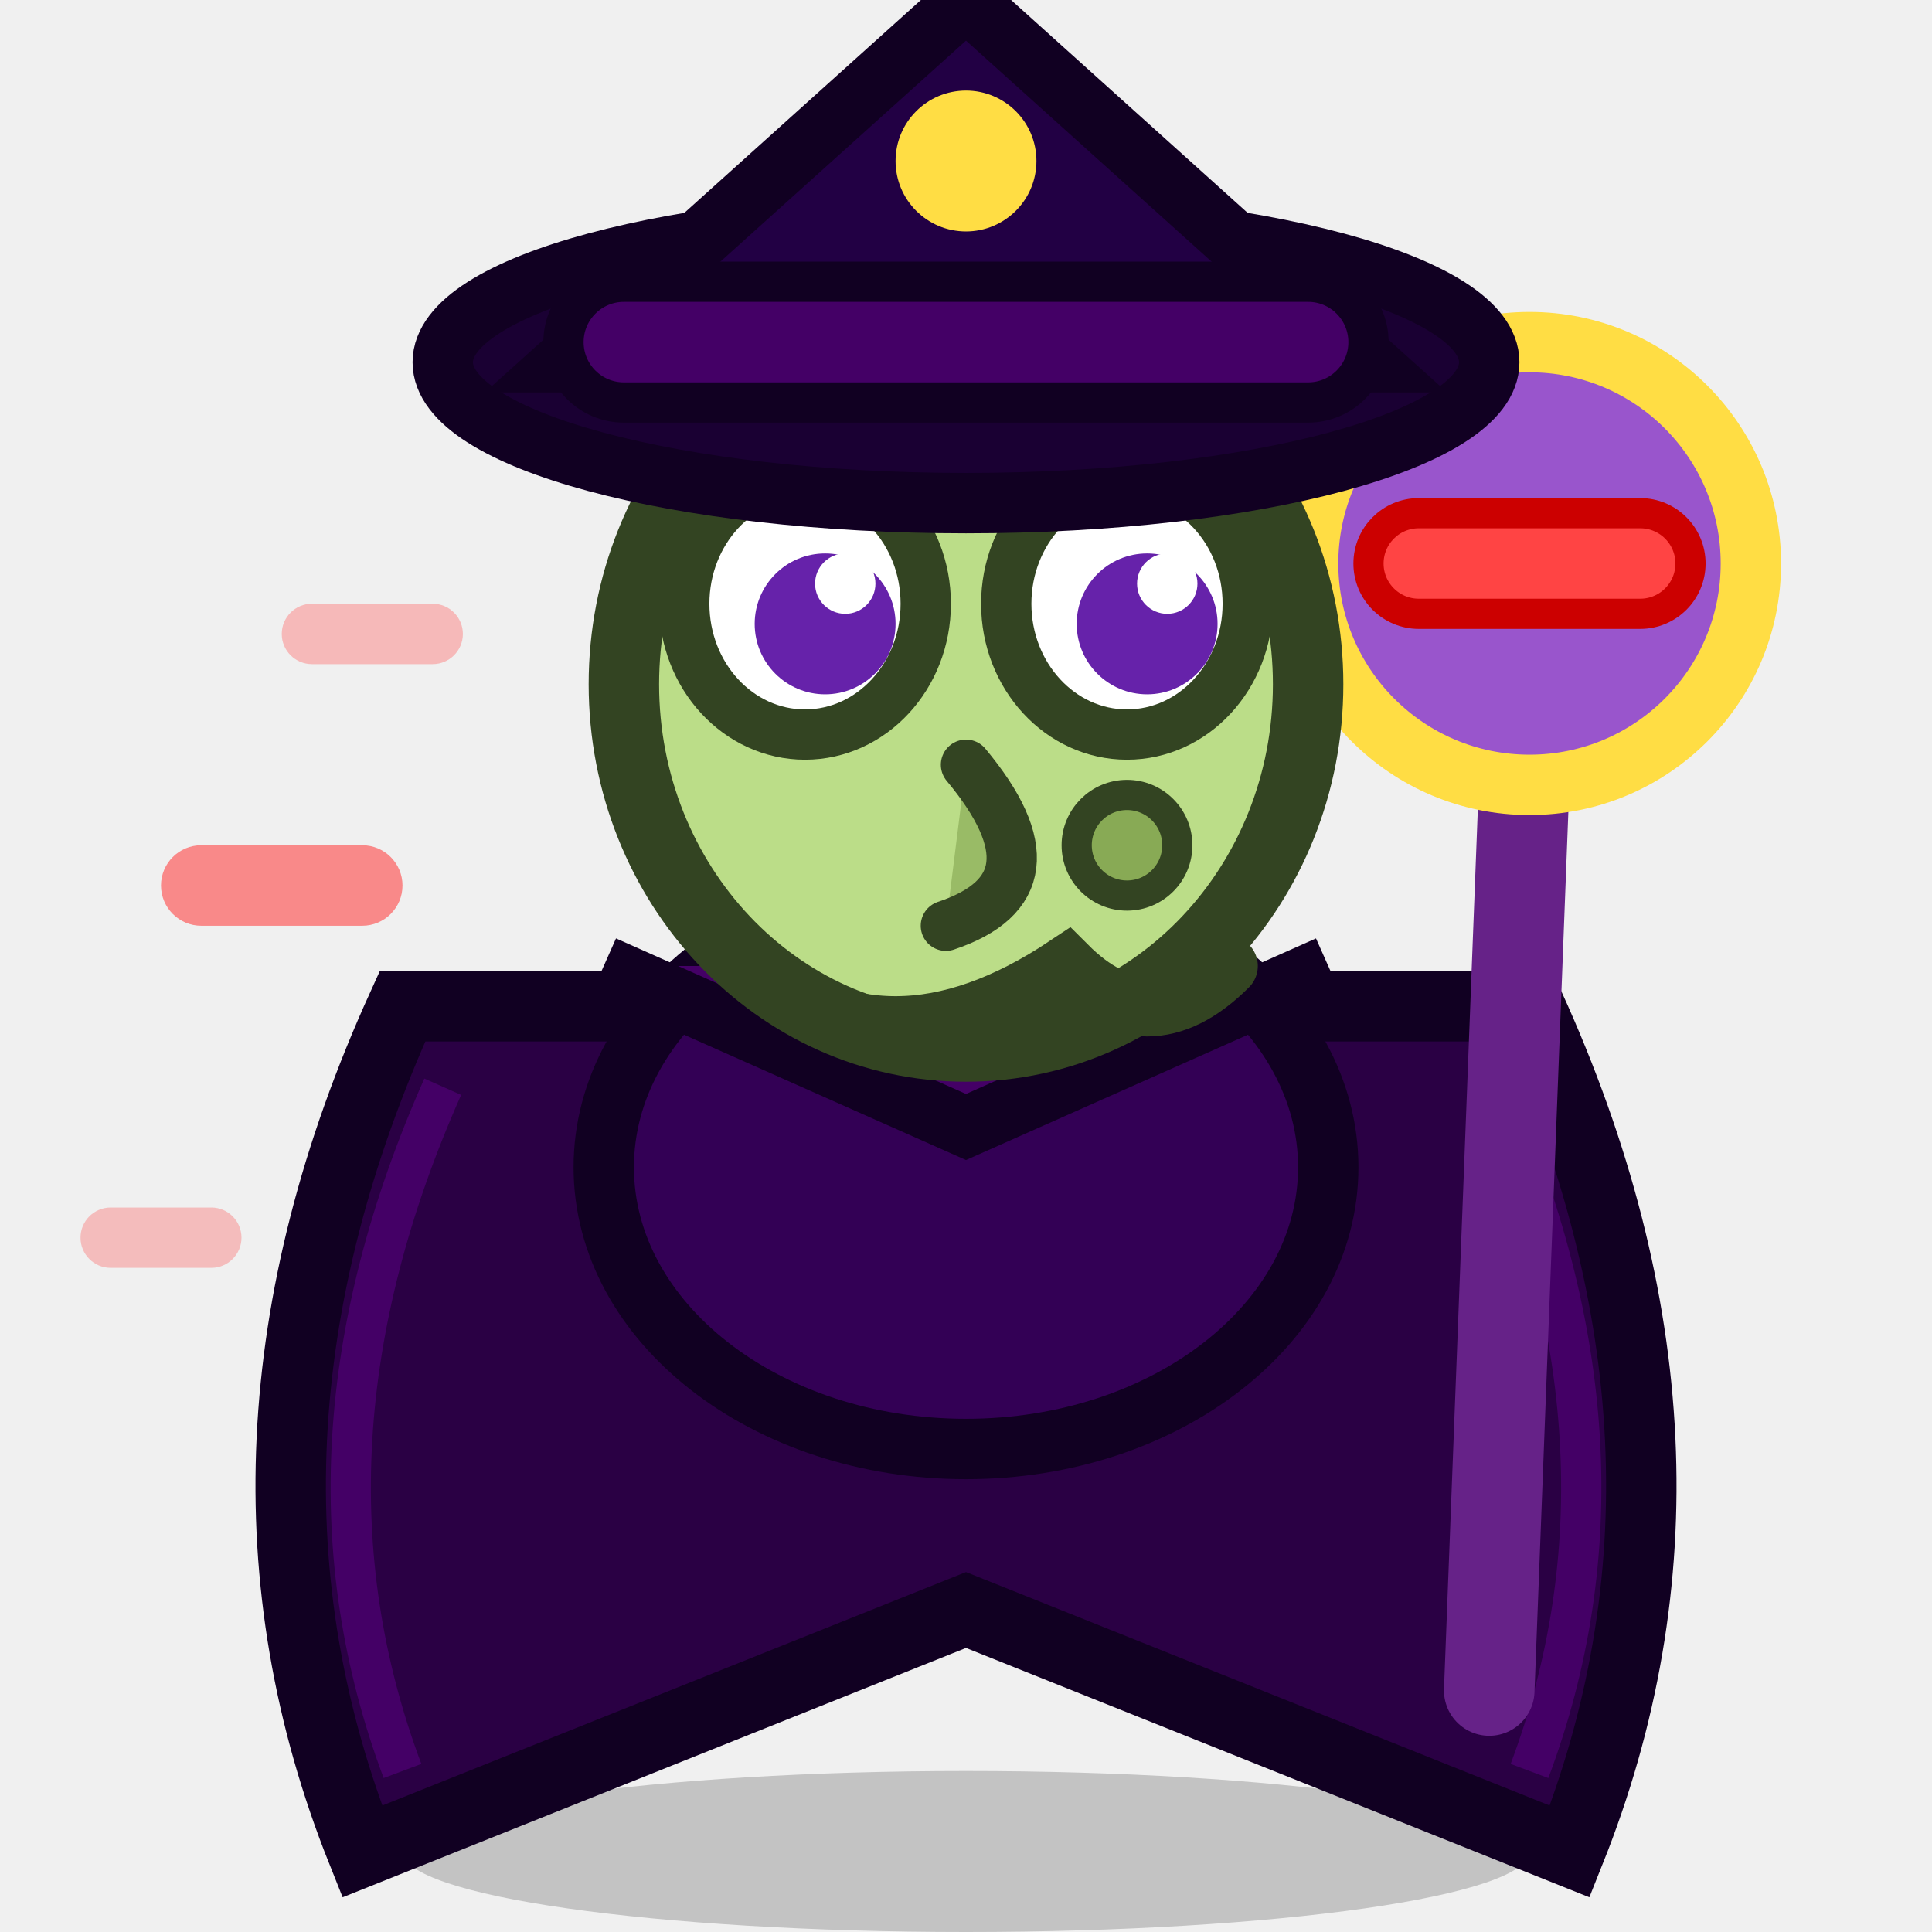
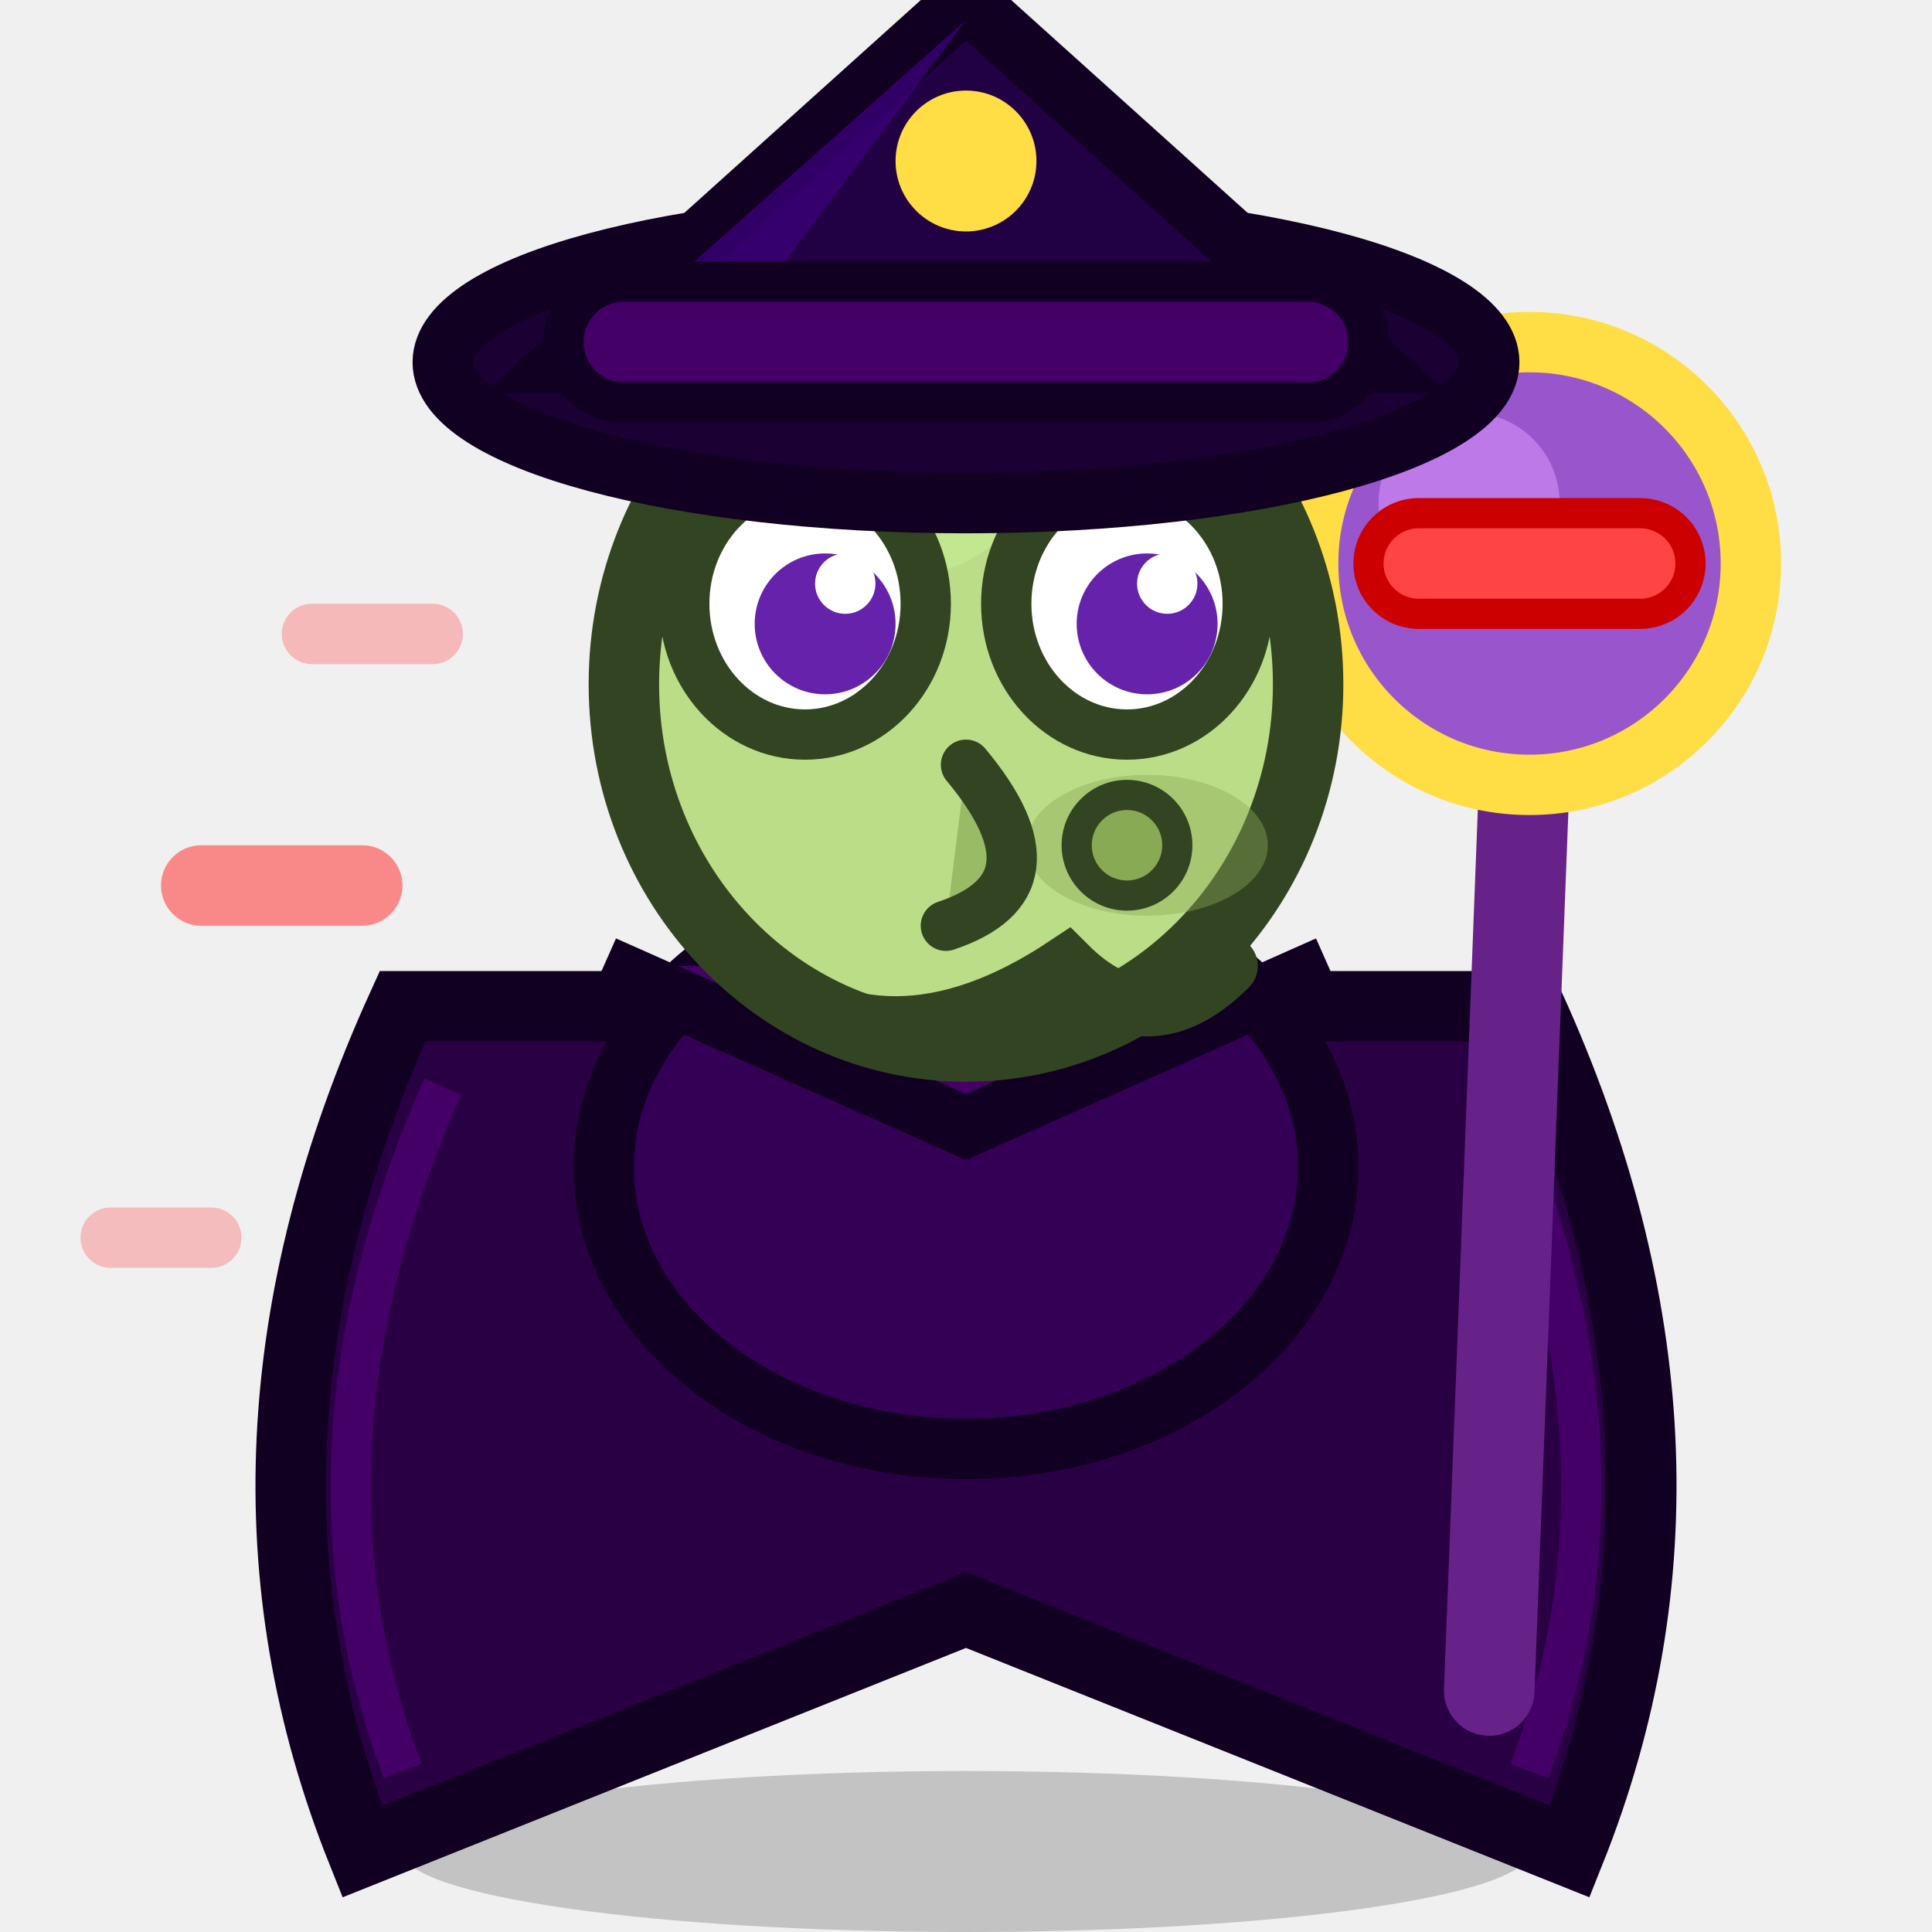
<svg xmlns="http://www.w3.org/2000/svg" viewBox="0 0 96 96">
  <ellipse cx="48" cy="92" rx="28" ry="4" fill="#00000030" />
  <path d="M20,50 Q10,72 18,92 L48,80 L78,92 Q86,72 76,50 Z" fill="#2A0044" stroke="#110022" stroke-width="3.5" />
  <path d="M22,54 Q14,72 20,88" fill="none" stroke="#440066" stroke-width="2" />
  <path d="M74,54 Q82,72 76,88" fill="none" stroke="#440066" stroke-width="2" />
  <ellipse cx="48" cy="58" rx="18" ry="14" fill="#330055" stroke="#110022" stroke-width="3" />
  <path d="M30,48 L48,56 L66,48" fill="#440066" stroke="#110022" stroke-width="3" />
  <line x1="74" y1="84" x2="76" y2="32" stroke="#662288" stroke-width="4.5" stroke-linecap="round" />
  <circle cx="76" cy="28" r="11" fill="#9955CC" stroke="#FFDD44" stroke-width="3" />
+   <circle cx="73" cy="25" r="4.5" fill="#DD99FF" opacity="0.52" />
  <rect x="68" y="25.5" width="16" height="5" rx="2.5" fill="#FF4444" stroke="#CC0000" stroke-width="1.5" />
  <ellipse cx="48" cy="34" rx="17" ry="18" fill="#BBDD88" stroke="#334422" stroke-width="3.5" />
+   <ellipse cx="43" cy="24" rx="8" ry="5" fill="#CCEE99" opacity="0.52" />
+   <ellipse cx="57" cy="42" rx="6" ry="3.5" fill="#8AAA55" opacity="0.42" />
  <ellipse cx="40" cy="30" rx="6" ry="6.5" fill="white" stroke="#334422" stroke-width="2.5" />
  <ellipse cx="56" cy="30" rx="6" ry="6.5" fill="white" stroke="#334422" stroke-width="2.5" />
  <circle cx="41" cy="31" r="3.5" fill="#6622AA" />
  <circle cx="57" cy="31" r="3.5" fill="#6622AA" />
  <circle cx="42" cy="29" r="1.5" fill="white" />
  <circle cx="58" cy="29" r="1.5" fill="white" />
  <path d="M48,38 Q53,44 47,46" fill="#99BB66" stroke="#334422" stroke-width="2.5" stroke-linecap="round" />
  <path d="M37,48 Q44,54 53,48 Q57,52 61,48" fill="none" stroke="#334422" stroke-width="3" stroke-linecap="round" />
  <circle cx="56" cy="42" r="2.5" fill="#88AA55" stroke="#334422" stroke-width="1.5" />
  <ellipse cx="48" cy="18" rx="26" ry="7" fill="#1A0033" stroke="#110022" stroke-width="3" />
  <polygon points="48,0 28,18 68,18" fill="#220044" stroke="#110022" stroke-width="3" />
+   <polygon points="48,1 30,17 36,17" fill="#3A0077" opacity="0.80" />
  <rect x="28" y="14" width="40" height="6" rx="3" fill="#440066" stroke="#110022" stroke-width="2" />
  <circle cx="48" cy="8" r="3.5" fill="#FFDD44" />
  <rect x="8" y="42" width="12" height="4" rx="2" fill="#FF4444" opacity="0.6" />
  <rect x="14" y="30" width="9" height="3" rx="1.5" fill="#FF6666" opacity="0.4" />
  <rect x="4" y="60" width="8" height="3" rx="1.5" fill="#FF4444" opacity="0.3" />
</svg>
